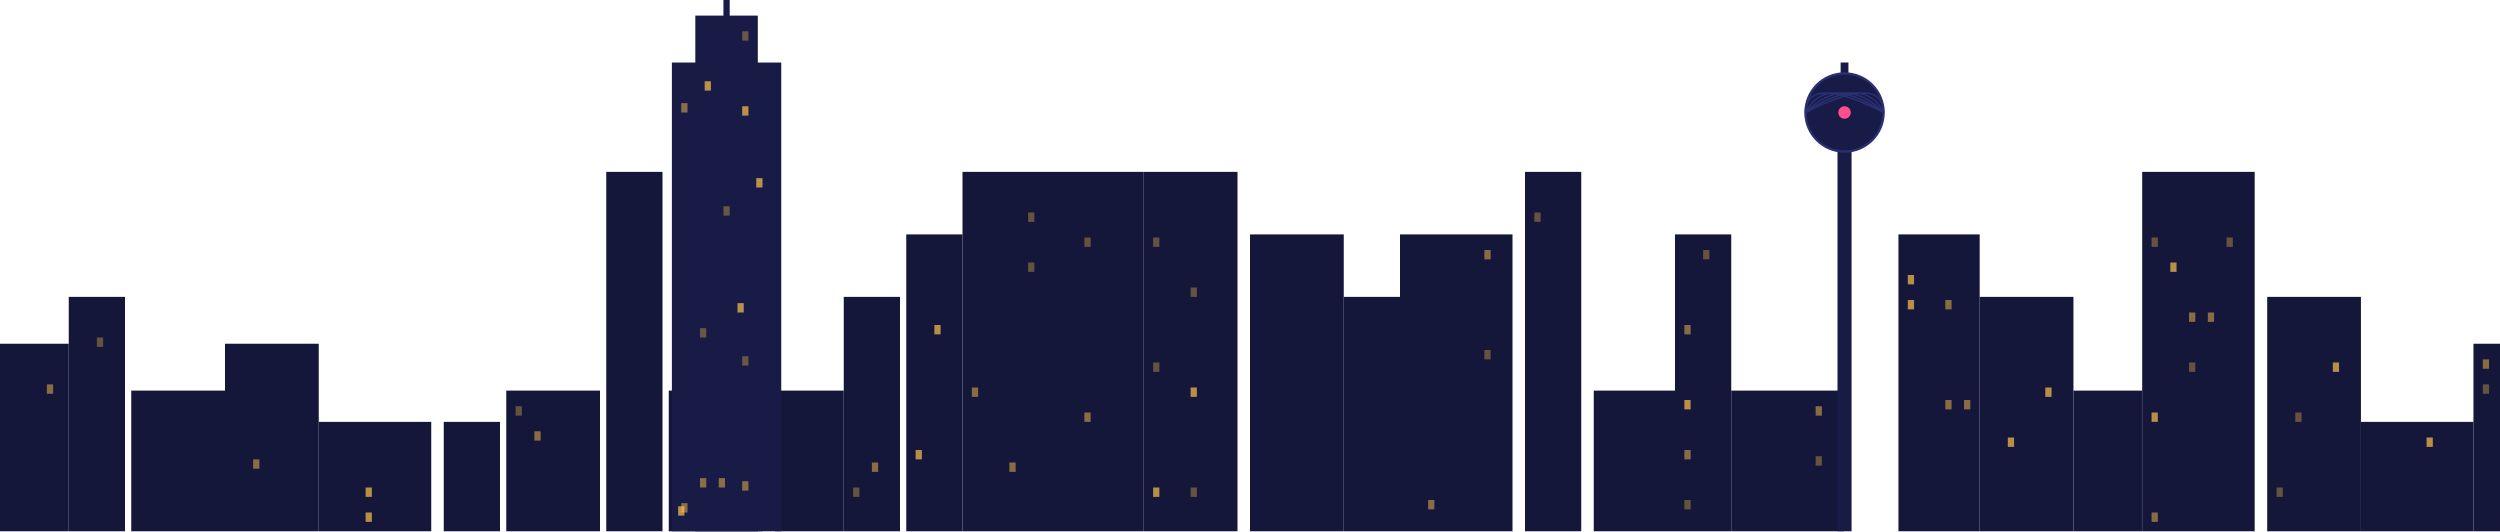
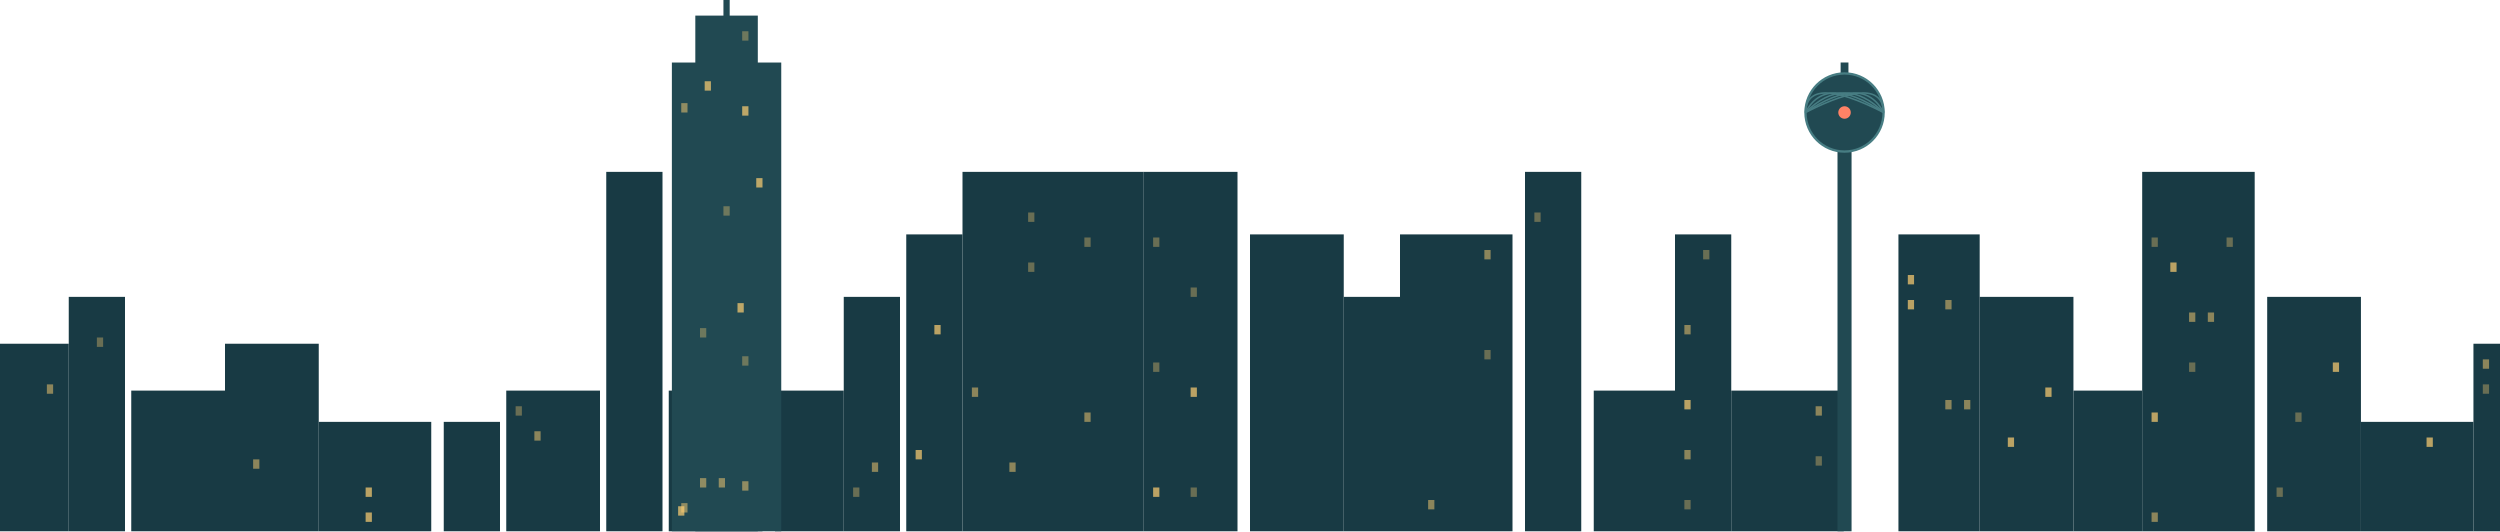
<svg xmlns="http://www.w3.org/2000/svg" viewBox="0 0 1600 340" preserveAspectRatio="xMidYMax slice" aria-hidden="true">
-   <rect x="0" y="220" width="44" height="120" fill="#141739" />
-   <rect x="44" y="190" width="36" height="150" fill="#141739" />
-   <rect x="84" y="250" width="60" height="90" fill="#141739" />
-   <rect x="144" y="220" width="60" height="120" fill="#141739" />
-   <rect x="204" y="270" width="72" height="70" fill="#141739" />
-   <rect x="284" y="270" width="36" height="70" fill="#141739" />
-   <rect x="324" y="250" width="60" height="90" fill="#141739" />
-   <rect x="388" y="110" width="36" height="230" fill="#141739" />
-   <rect x="428" y="250" width="60" height="90" fill="#141739" />
-   <rect x="496" y="250" width="44" height="90" fill="#141739" />
-   <rect x="540" y="190" width="36" height="150" fill="#141739" />
-   <rect x="580" y="150" width="36" height="190" fill="#141739" />
-   <rect x="616" y="110" width="72" height="230" fill="#141739" />
-   <rect x="688" y="110" width="44" height="230" fill="#141739" />
-   <rect x="732" y="110" width="60" height="230" fill="#141739" />
-   <rect x="800" y="150" width="60" height="190" fill="#141739" />
-   <rect x="860" y="190" width="36" height="150" fill="#141739" />
-   <rect x="896" y="150" width="72" height="190" fill="#141739" />
-   <rect x="976" y="110" width="36" height="230" fill="#141739" />
-   <rect x="1020" y="250" width="52" height="90" fill="#141739" />
-   <rect x="1072" y="150" width="36" height="190" fill="#141739" />
-   <rect x="1108" y="250" width="72" height="90" fill="#141739" />
-   <rect x="1215" y="150" width="52" height="190" fill="#141739" />
-   <rect x="1267" y="190" width="60" height="150" fill="#141739" />
-   <rect x="1327" y="250" width="44" height="90" fill="#141739" />
-   <rect x="1371" y="110" width="72" height="230" fill="#141739" />
-   <rect x="1451" y="190" width="60" height="150" fill="#141739" />
-   <rect x="1511" y="270" width="72" height="70" fill="#141739" />
-   <rect x="1583" y="220" width="60" height="120" fill="#141739" />
-   <rect x="430" y="40" width="70" height="300" fill="#171B45" />
-   <rect x="445" y="10" width="40" height="330" fill="#171B45" />
-   <rect x="463" y="0" width="4" height="12" fill="#171B45" />
-   <rect x="1176" y="90" width="9" height="250" fill="#171B45" />
-   <rect x="1178" y="40" width="5" height="52" fill="#171B45" />
-   <circle cx="1180.5" cy="72" r="25" fill="#171B45" />
-   <path d="M1155.5,72 Q1156.5,47 1205.5,72" fill="none" stroke="#2A2F73" stroke-width="1" />
-   <path d="M1155.5,72 Q1168.5,47 1205.5,72" fill="none" stroke="#2A2F73" stroke-width="1" />
-   <path d="M1155.5,72 Q1180.5,47 1205.5,72" fill="none" stroke="#2A2F73" stroke-width="1" />
-   <path d="M1155.5,72 Q1192.5,47 1205.5,72" fill="none" stroke="#2A2F73" stroke-width="1" />
-   <path d="M1155.5,72 Q1204.5,47 1205.5,72" fill="none" stroke="#2A2F73" stroke-width="1" />
-   <circle cx="1180.5" cy="72" r="25" fill="none" stroke="#2A2F73" stroke-width="1.5" />
-   <circle cx="1180.5" cy="72" r="4" fill="#FF4D8D" />
-   <rect x="30" y="246" width="4" height="6" fill="#FFC24B" opacity="0.5" />
-   <rect x="62" y="216" width="4" height="6" fill="#FFC24B" opacity="0.35" />
-   <rect x="162" y="294" width="4" height="6" fill="#FFC24B" opacity="0.5" />
-   <rect x="234" y="312" width="4" height="6" fill="#FFC24B" opacity="0.7" />
-   <rect x="234" y="328" width="4" height="6" fill="#FFC24B" opacity="0.7" />
-   <rect x="330" y="260" width="4" height="6" fill="#FFC24B" opacity="0.35" />
-   <rect x="342" y="276" width="4" height="6" fill="#FFC24B" opacity="0.5" />
-   <rect x="434" y="324" width="4" height="6" fill="#FFC24B" opacity="0.7" />
-   <rect x="546" y="312" width="4" height="6" fill="#FFC24B" opacity="0.35" />
-   <rect x="558" y="296" width="4" height="6" fill="#FFC24B" opacity="0.5" />
-   <rect x="586" y="288" width="4" height="6" fill="#FFC24B" opacity="0.7" />
-   <rect x="598" y="208" width="4" height="6" fill="#FFC24B" opacity="0.7" />
-   <rect x="622" y="248" width="4" height="6" fill="#FFC24B" opacity="0.5" />
-   <rect x="646" y="296" width="4" height="6" fill="#FFC24B" opacity="0.5" />
-   <rect x="658" y="136" width="4" height="6" fill="#FFC24B" opacity="0.35" />
-   <rect x="658" y="168" width="4" height="6" fill="#FFC24B" opacity="0.35" />
-   <rect x="694" y="152" width="4" height="6" fill="#FFC24B" opacity="0.35" />
-   <rect x="694" y="264" width="4" height="6" fill="#FFC24B" opacity="0.5" />
-   <rect x="738" y="152" width="4" height="6" fill="#FFC24B" opacity="0.35" />
-   <rect x="738" y="232" width="4" height="6" fill="#FFC24B" opacity="0.35" />
-   <rect x="738" y="312" width="4" height="6" fill="#FFC24B" opacity="0.7" />
-   <rect x="762" y="184" width="4" height="6" fill="#FFC24B" opacity="0.35" />
-   <rect x="762" y="248" width="4" height="6" fill="#FFC24B" opacity="0.7" />
-   <rect x="762" y="312" width="4" height="6" fill="#FFC24B" opacity="0.35" />
-   <rect x="914" y="320" width="4" height="6" fill="#FFC24B" opacity="0.5" />
-   <rect x="950" y="160" width="4" height="6" fill="#FFC24B" opacity="0.5" />
-   <rect x="950" y="224" width="4" height="6" fill="#FFC24B" opacity="0.35" />
-   <rect x="982" y="136" width="4" height="6" fill="#FFC24B" opacity="0.35" />
-   <rect x="1078" y="208" width="4" height="6" fill="#FFC24B" opacity="0.5" />
-   <rect x="1078" y="256" width="4" height="6" fill="#FFC24B" opacity="0.7" />
-   <rect x="1078" y="288" width="4" height="6" fill="#FFC24B" opacity="0.5" />
-   <rect x="1078" y="320" width="4" height="6" fill="#FFC24B" opacity="0.35" />
-   <rect x="1090" y="160" width="4" height="6" fill="#FFC24B" opacity="0.35" />
-   <rect x="1162" y="260" width="4" height="6" fill="#FFC24B" opacity="0.5" />
-   <rect x="1162" y="292" width="4" height="6" fill="#FFC24B" opacity="0.35" />
-   <rect x="1221" y="176" width="4" height="6" fill="#FFC24B" opacity="0.7" />
-   <rect x="1221" y="192" width="4" height="6" fill="#FFC24B" opacity="0.7" />
-   <rect x="1245" y="192" width="4" height="6" fill="#FFC24B" opacity="0.5" />
-   <rect x="1245" y="256" width="4" height="6" fill="#FFC24B" opacity="0.5" />
-   <rect x="1257" y="256" width="4" height="6" fill="#FFC24B" opacity="0.5" />
-   <rect x="1285" y="280" width="4" height="6" fill="#FFC24B" opacity="0.7" />
-   <rect x="1309" y="248" width="4" height="6" fill="#FFC24B" opacity="0.7" />
-   <rect x="1377" y="152" width="4" height="6" fill="#FFC24B" opacity="0.35" />
-   <rect x="1377" y="264" width="4" height="6" fill="#FFC24B" opacity="0.7" />
-   <rect x="1377" y="328" width="4" height="6" fill="#FFC24B" opacity="0.5" />
-   <rect x="1389" y="168" width="4" height="6" fill="#FFC24B" opacity="0.7" />
-   <rect x="1401" y="200" width="4" height="6" fill="#FFC24B" opacity="0.5" />
-   <rect x="1401" y="232" width="4" height="6" fill="#FFC24B" opacity="0.35" />
-   <rect x="1413" y="200" width="4" height="6" fill="#FFC24B" opacity="0.5" />
-   <rect x="1425" y="152" width="4" height="6" fill="#FFC24B" opacity="0.35" />
-   <rect x="1457" y="312" width="4" height="6" fill="#FFC24B" opacity="0.35" />
-   <rect x="1469" y="264" width="4" height="6" fill="#FFC24B" opacity="0.35" />
-   <rect x="1493" y="232" width="4" height="6" fill="#FFC24B" opacity="0.7" />
-   <rect x="1553" y="280" width="4" height="6" fill="#FFC24B" opacity="0.7" />
-   <rect x="1589" y="230" width="4" height="6" fill="#FFC24B" opacity="0.5" />
-   <rect x="1589" y="246" width="4" height="6" fill="#FFC24B" opacity="0.35" />
-   <rect x="436" y="66" width="4" height="6" fill="#FFC24B" opacity="0.5" />
-   <rect x="436" y="322" width="4" height="6" fill="#FFC24B" opacity="0.5" />
-   <rect x="448" y="210" width="4" height="6" fill="#FFC24B" opacity="0.35" />
-   <rect x="448" y="306" width="4" height="6" fill="#FFC24B" opacity="0.5" />
-   <rect x="460" y="306" width="4" height="6" fill="#FFC24B" opacity="0.5" />
-   <rect x="472" y="194" width="4" height="6" fill="#FFC24B" opacity="0.7" />
-   <rect x="484" y="114" width="4" height="6" fill="#FFC24B" opacity="0.7" />
-   <rect x="451" y="52" width="4" height="6" fill="#FFC24B" opacity="0.7" />
-   <rect x="463" y="132" width="4" height="6" fill="#FFC24B" opacity="0.35" />
-   <rect x="475" y="20" width="4" height="6" fill="#FFC24B" opacity="0.35" />
-   <rect x="475" y="68" width="4" height="6" fill="#FFC24B" opacity="0.7" />
-   <rect x="475" y="228" width="4" height="6" fill="#FFC24B" opacity="0.35" />
-   <rect x="475" y="308" width="4" height="6" fill="#FFC24B" opacity="0.5" />
+   <rect x="0" y="220" width="44" height="120" fill="#183A44" />
+   <rect x="44" y="190" width="36" height="150" fill="#183A44" />
+   <rect x="84" y="250" width="60" height="90" fill="#183A44" />
+   <rect x="144" y="220" width="60" height="120" fill="#183A44" />
+   <rect x="204" y="270" width="72" height="70" fill="#183A44" />
+   <rect x="284" y="270" width="36" height="70" fill="#183A44" />
+   <rect x="324" y="250" width="60" height="90" fill="#183A44" />
+   <rect x="388" y="110" width="36" height="230" fill="#183A44" />
+   <rect x="428" y="250" width="60" height="90" fill="#183A44" />
+   <rect x="496" y="250" width="44" height="90" fill="#183A44" />
+   <rect x="540" y="190" width="36" height="150" fill="#183A44" />
+   <rect x="580" y="150" width="36" height="190" fill="#183A44" />
+   <rect x="616" y="110" width="72" height="230" fill="#183A44" />
+   <rect x="688" y="110" width="44" height="230" fill="#183A44" />
+   <rect x="732" y="110" width="60" height="230" fill="#183A44" />
+   <rect x="800" y="150" width="60" height="190" fill="#183A44" />
+   <rect x="860" y="190" width="36" height="150" fill="#183A44" />
+   <rect x="896" y="150" width="72" height="190" fill="#183A44" />
+   <rect x="976" y="110" width="36" height="230" fill="#183A44" />
+   <rect x="1020" y="250" width="52" height="90" fill="#183A44" />
+   <rect x="1072" y="150" width="36" height="190" fill="#183A44" />
+   <rect x="1108" y="250" width="72" height="90" fill="#183A44" />
+   <rect x="1215" y="150" width="52" height="190" fill="#183A44" />
+   <rect x="1267" y="190" width="60" height="150" fill="#183A44" />
+   <rect x="1327" y="250" width="44" height="90" fill="#183A44" />
+   <rect x="1371" y="110" width="72" height="230" fill="#183A44" />
+   <rect x="1451" y="190" width="60" height="150" fill="#183A44" />
+   <rect x="1511" y="270" width="72" height="70" fill="#183A44" />
+   <rect x="1583" y="220" width="60" height="120" fill="#183A44" />
+   <rect x="430" y="40" width="70" height="300" fill="#214952" />
+   <rect x="445" y="10" width="40" height="330" fill="#214952" />
+   <rect x="463" y="0" width="4" height="12" fill="#214952" />
+   <rect x="1176" y="90" width="9" height="250" fill="#214952" />
+   <rect x="1178" y="40" width="5" height="52" fill="#214952" />
+   <circle cx="1180.5" cy="72" r="25" fill="#214952" />
+   <path d="M1155.5,72 Q1156.5,47 1205.5,72" fill="none" stroke="#477D83" stroke-width="1" />
+   <path d="M1155.5,72 Q1168.5,47 1205.5,72" fill="none" stroke="#477D83" stroke-width="1" />
+   <path d="M1155.5,72 Q1180.5,47 1205.5,72" fill="none" stroke="#477D83" stroke-width="1" />
+   <path d="M1155.5,72 Q1192.5,47 1205.5,72" fill="none" stroke="#477D83" stroke-width="1" />
+   <path d="M1155.5,72 Q1204.5,47 1205.5,72" fill="none" stroke="#477D83" stroke-width="1" />
+   <circle cx="1180.5" cy="72" r="25" fill="none" stroke="#477D83" stroke-width="1.5" />
+   <circle cx="1180.5" cy="72" r="4" fill="#FF8266" />
+   <rect x="30" y="246" width="4" height="6" fill="#FFCF72" opacity="0.5" />
+   <rect x="62" y="216" width="4" height="6" fill="#FFCF72" opacity="0.35" />
+   <rect x="162" y="294" width="4" height="6" fill="#FFCF72" opacity="0.5" />
+   <rect x="234" y="312" width="4" height="6" fill="#FFCF72" opacity="0.7" />
+   <rect x="234" y="328" width="4" height="6" fill="#FFCF72" opacity="0.7" />
+   <rect x="330" y="260" width="4" height="6" fill="#FFCF72" opacity="0.35" />
+   <rect x="342" y="276" width="4" height="6" fill="#FFCF72" opacity="0.5" />
+   <rect x="434" y="324" width="4" height="6" fill="#FFCF72" opacity="0.7" />
+   <rect x="546" y="312" width="4" height="6" fill="#FFCF72" opacity="0.35" />
+   <rect x="558" y="296" width="4" height="6" fill="#FFCF72" opacity="0.5" />
+   <rect x="586" y="288" width="4" height="6" fill="#FFCF72" opacity="0.7" />
+   <rect x="598" y="208" width="4" height="6" fill="#FFCF72" opacity="0.7" />
+   <rect x="622" y="248" width="4" height="6" fill="#FFCF72" opacity="0.5" />
+   <rect x="646" y="296" width="4" height="6" fill="#FFCF72" opacity="0.5" />
+   <rect x="658" y="136" width="4" height="6" fill="#FFCF72" opacity="0.35" />
+   <rect x="658" y="168" width="4" height="6" fill="#FFCF72" opacity="0.35" />
+   <rect x="694" y="152" width="4" height="6" fill="#FFCF72" opacity="0.35" />
+   <rect x="694" y="264" width="4" height="6" fill="#FFCF72" opacity="0.5" />
+   <rect x="738" y="152" width="4" height="6" fill="#FFCF72" opacity="0.35" />
+   <rect x="738" y="232" width="4" height="6" fill="#FFCF72" opacity="0.35" />
+   <rect x="738" y="312" width="4" height="6" fill="#FFCF72" opacity="0.7" />
+   <rect x="762" y="184" width="4" height="6" fill="#FFCF72" opacity="0.35" />
+   <rect x="762" y="248" width="4" height="6" fill="#FFCF72" opacity="0.7" />
+   <rect x="762" y="312" width="4" height="6" fill="#FFCF72" opacity="0.35" />
+   <rect x="914" y="320" width="4" height="6" fill="#FFCF72" opacity="0.5" />
+   <rect x="950" y="160" width="4" height="6" fill="#FFCF72" opacity="0.5" />
+   <rect x="950" y="224" width="4" height="6" fill="#FFCF72" opacity="0.35" />
+   <rect x="982" y="136" width="4" height="6" fill="#FFCF72" opacity="0.35" />
+   <rect x="1078" y="208" width="4" height="6" fill="#FFCF72" opacity="0.5" />
+   <rect x="1078" y="256" width="4" height="6" fill="#FFCF72" opacity="0.7" />
+   <rect x="1078" y="288" width="4" height="6" fill="#FFCF72" opacity="0.5" />
+   <rect x="1078" y="320" width="4" height="6" fill="#FFCF72" opacity="0.35" />
+   <rect x="1090" y="160" width="4" height="6" fill="#FFCF72" opacity="0.35" />
+   <rect x="1162" y="260" width="4" height="6" fill="#FFCF72" opacity="0.5" />
+   <rect x="1162" y="292" width="4" height="6" fill="#FFCF72" opacity="0.35" />
+   <rect x="1221" y="176" width="4" height="6" fill="#FFCF72" opacity="0.7" />
+   <rect x="1221" y="192" width="4" height="6" fill="#FFCF72" opacity="0.7" />
+   <rect x="1245" y="192" width="4" height="6" fill="#FFCF72" opacity="0.5" />
+   <rect x="1245" y="256" width="4" height="6" fill="#FFCF72" opacity="0.5" />
+   <rect x="1257" y="256" width="4" height="6" fill="#FFCF72" opacity="0.5" />
+   <rect x="1285" y="280" width="4" height="6" fill="#FFCF72" opacity="0.7" />
+   <rect x="1309" y="248" width="4" height="6" fill="#FFCF72" opacity="0.7" />
+   <rect x="1377" y="152" width="4" height="6" fill="#FFCF72" opacity="0.35" />
+   <rect x="1377" y="264" width="4" height="6" fill="#FFCF72" opacity="0.7" />
+   <rect x="1377" y="328" width="4" height="6" fill="#FFCF72" opacity="0.5" />
+   <rect x="1389" y="168" width="4" height="6" fill="#FFCF72" opacity="0.7" />
+   <rect x="1401" y="200" width="4" height="6" fill="#FFCF72" opacity="0.5" />
+   <rect x="1401" y="232" width="4" height="6" fill="#FFCF72" opacity="0.35" />
+   <rect x="1413" y="200" width="4" height="6" fill="#FFCF72" opacity="0.5" />
+   <rect x="1425" y="152" width="4" height="6" fill="#FFCF72" opacity="0.35" />
+   <rect x="1457" y="312" width="4" height="6" fill="#FFCF72" opacity="0.35" />
+   <rect x="1469" y="264" width="4" height="6" fill="#FFCF72" opacity="0.35" />
+   <rect x="1493" y="232" width="4" height="6" fill="#FFCF72" opacity="0.7" />
+   <rect x="1553" y="280" width="4" height="6" fill="#FFCF72" opacity="0.7" />
+   <rect x="1589" y="230" width="4" height="6" fill="#FFCF72" opacity="0.5" />
+   <rect x="1589" y="246" width="4" height="6" fill="#FFCF72" opacity="0.35" />
+   <rect x="436" y="66" width="4" height="6" fill="#FFCF72" opacity="0.5" />
+   <rect x="436" y="322" width="4" height="6" fill="#FFCF72" opacity="0.5" />
+   <rect x="448" y="210" width="4" height="6" fill="#FFCF72" opacity="0.35" />
+   <rect x="448" y="306" width="4" height="6" fill="#FFCF72" opacity="0.5" />
+   <rect x="460" y="306" width="4" height="6" fill="#FFCF72" opacity="0.5" />
+   <rect x="472" y="194" width="4" height="6" fill="#FFCF72" opacity="0.7" />
+   <rect x="484" y="114" width="4" height="6" fill="#FFCF72" opacity="0.7" />
+   <rect x="451" y="52" width="4" height="6" fill="#FFCF72" opacity="0.7" />
+   <rect x="463" y="132" width="4" height="6" fill="#FFCF72" opacity="0.35" />
+   <rect x="475" y="20" width="4" height="6" fill="#FFCF72" opacity="0.35" />
+   <rect x="475" y="68" width="4" height="6" fill="#FFCF72" opacity="0.7" />
+   <rect x="475" y="228" width="4" height="6" fill="#FFCF72" opacity="0.35" />
+   <rect x="475" y="308" width="4" height="6" fill="#FFCF72" opacity="0.5" />
</svg>
